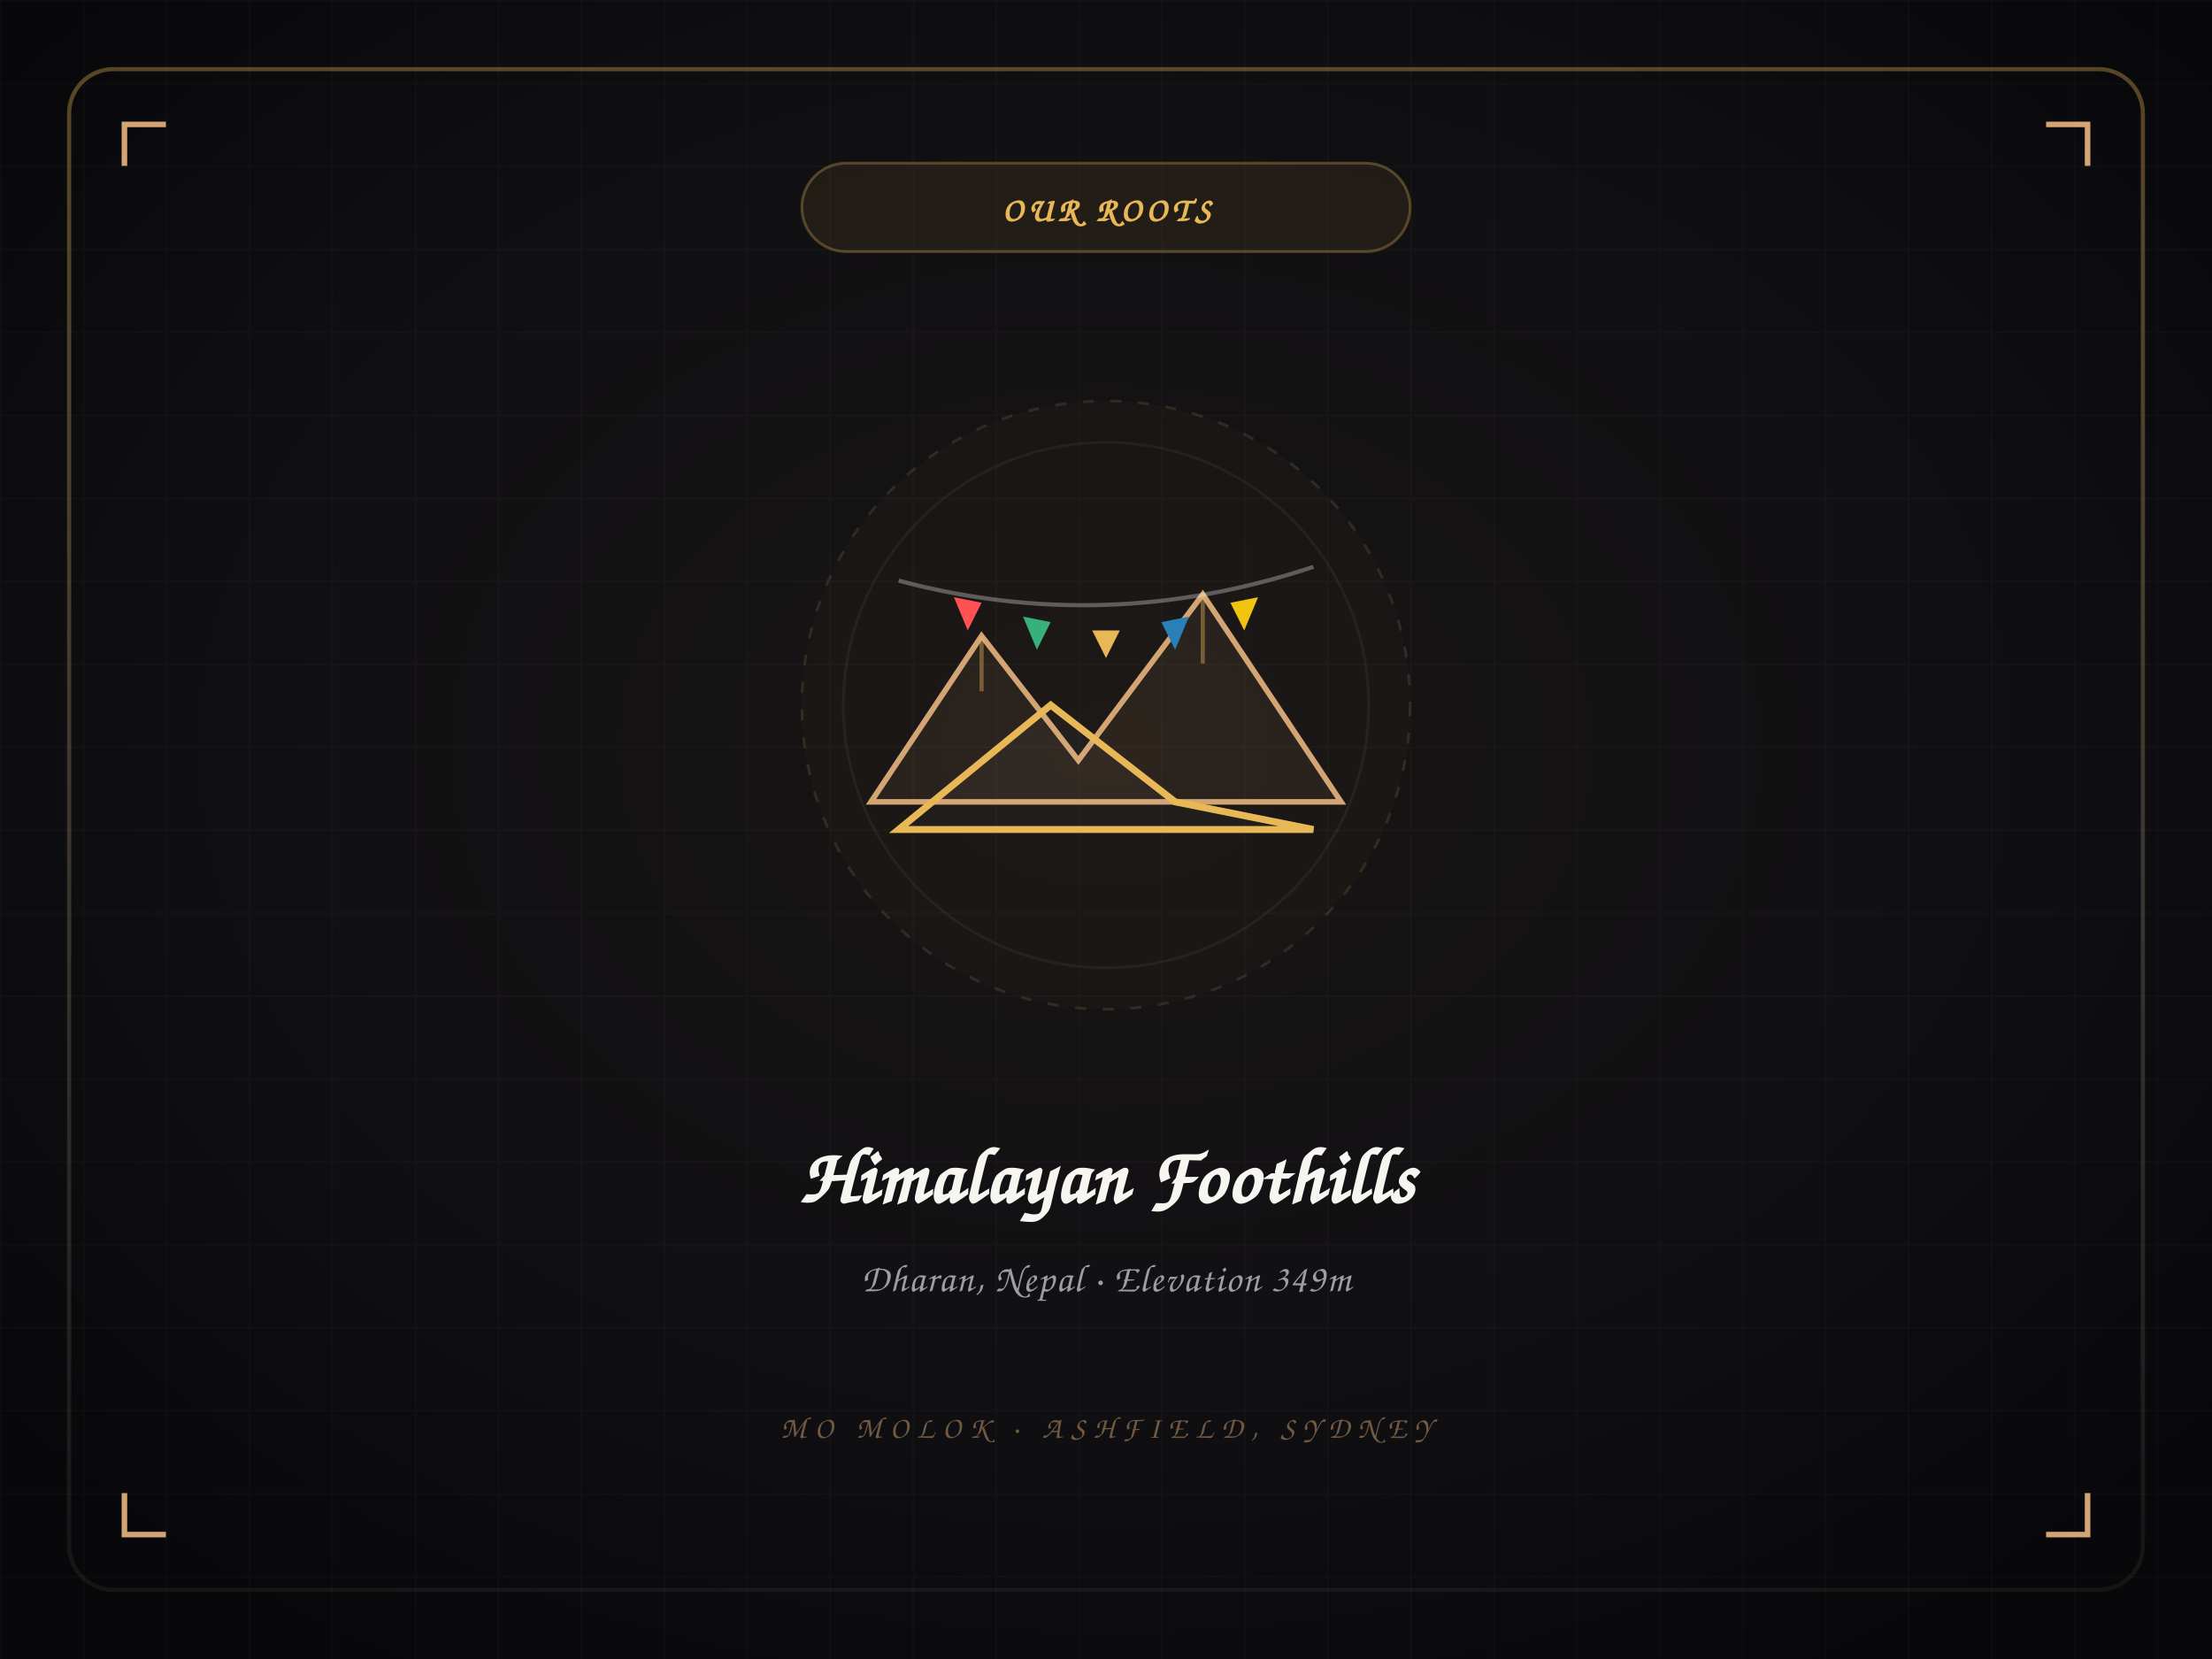
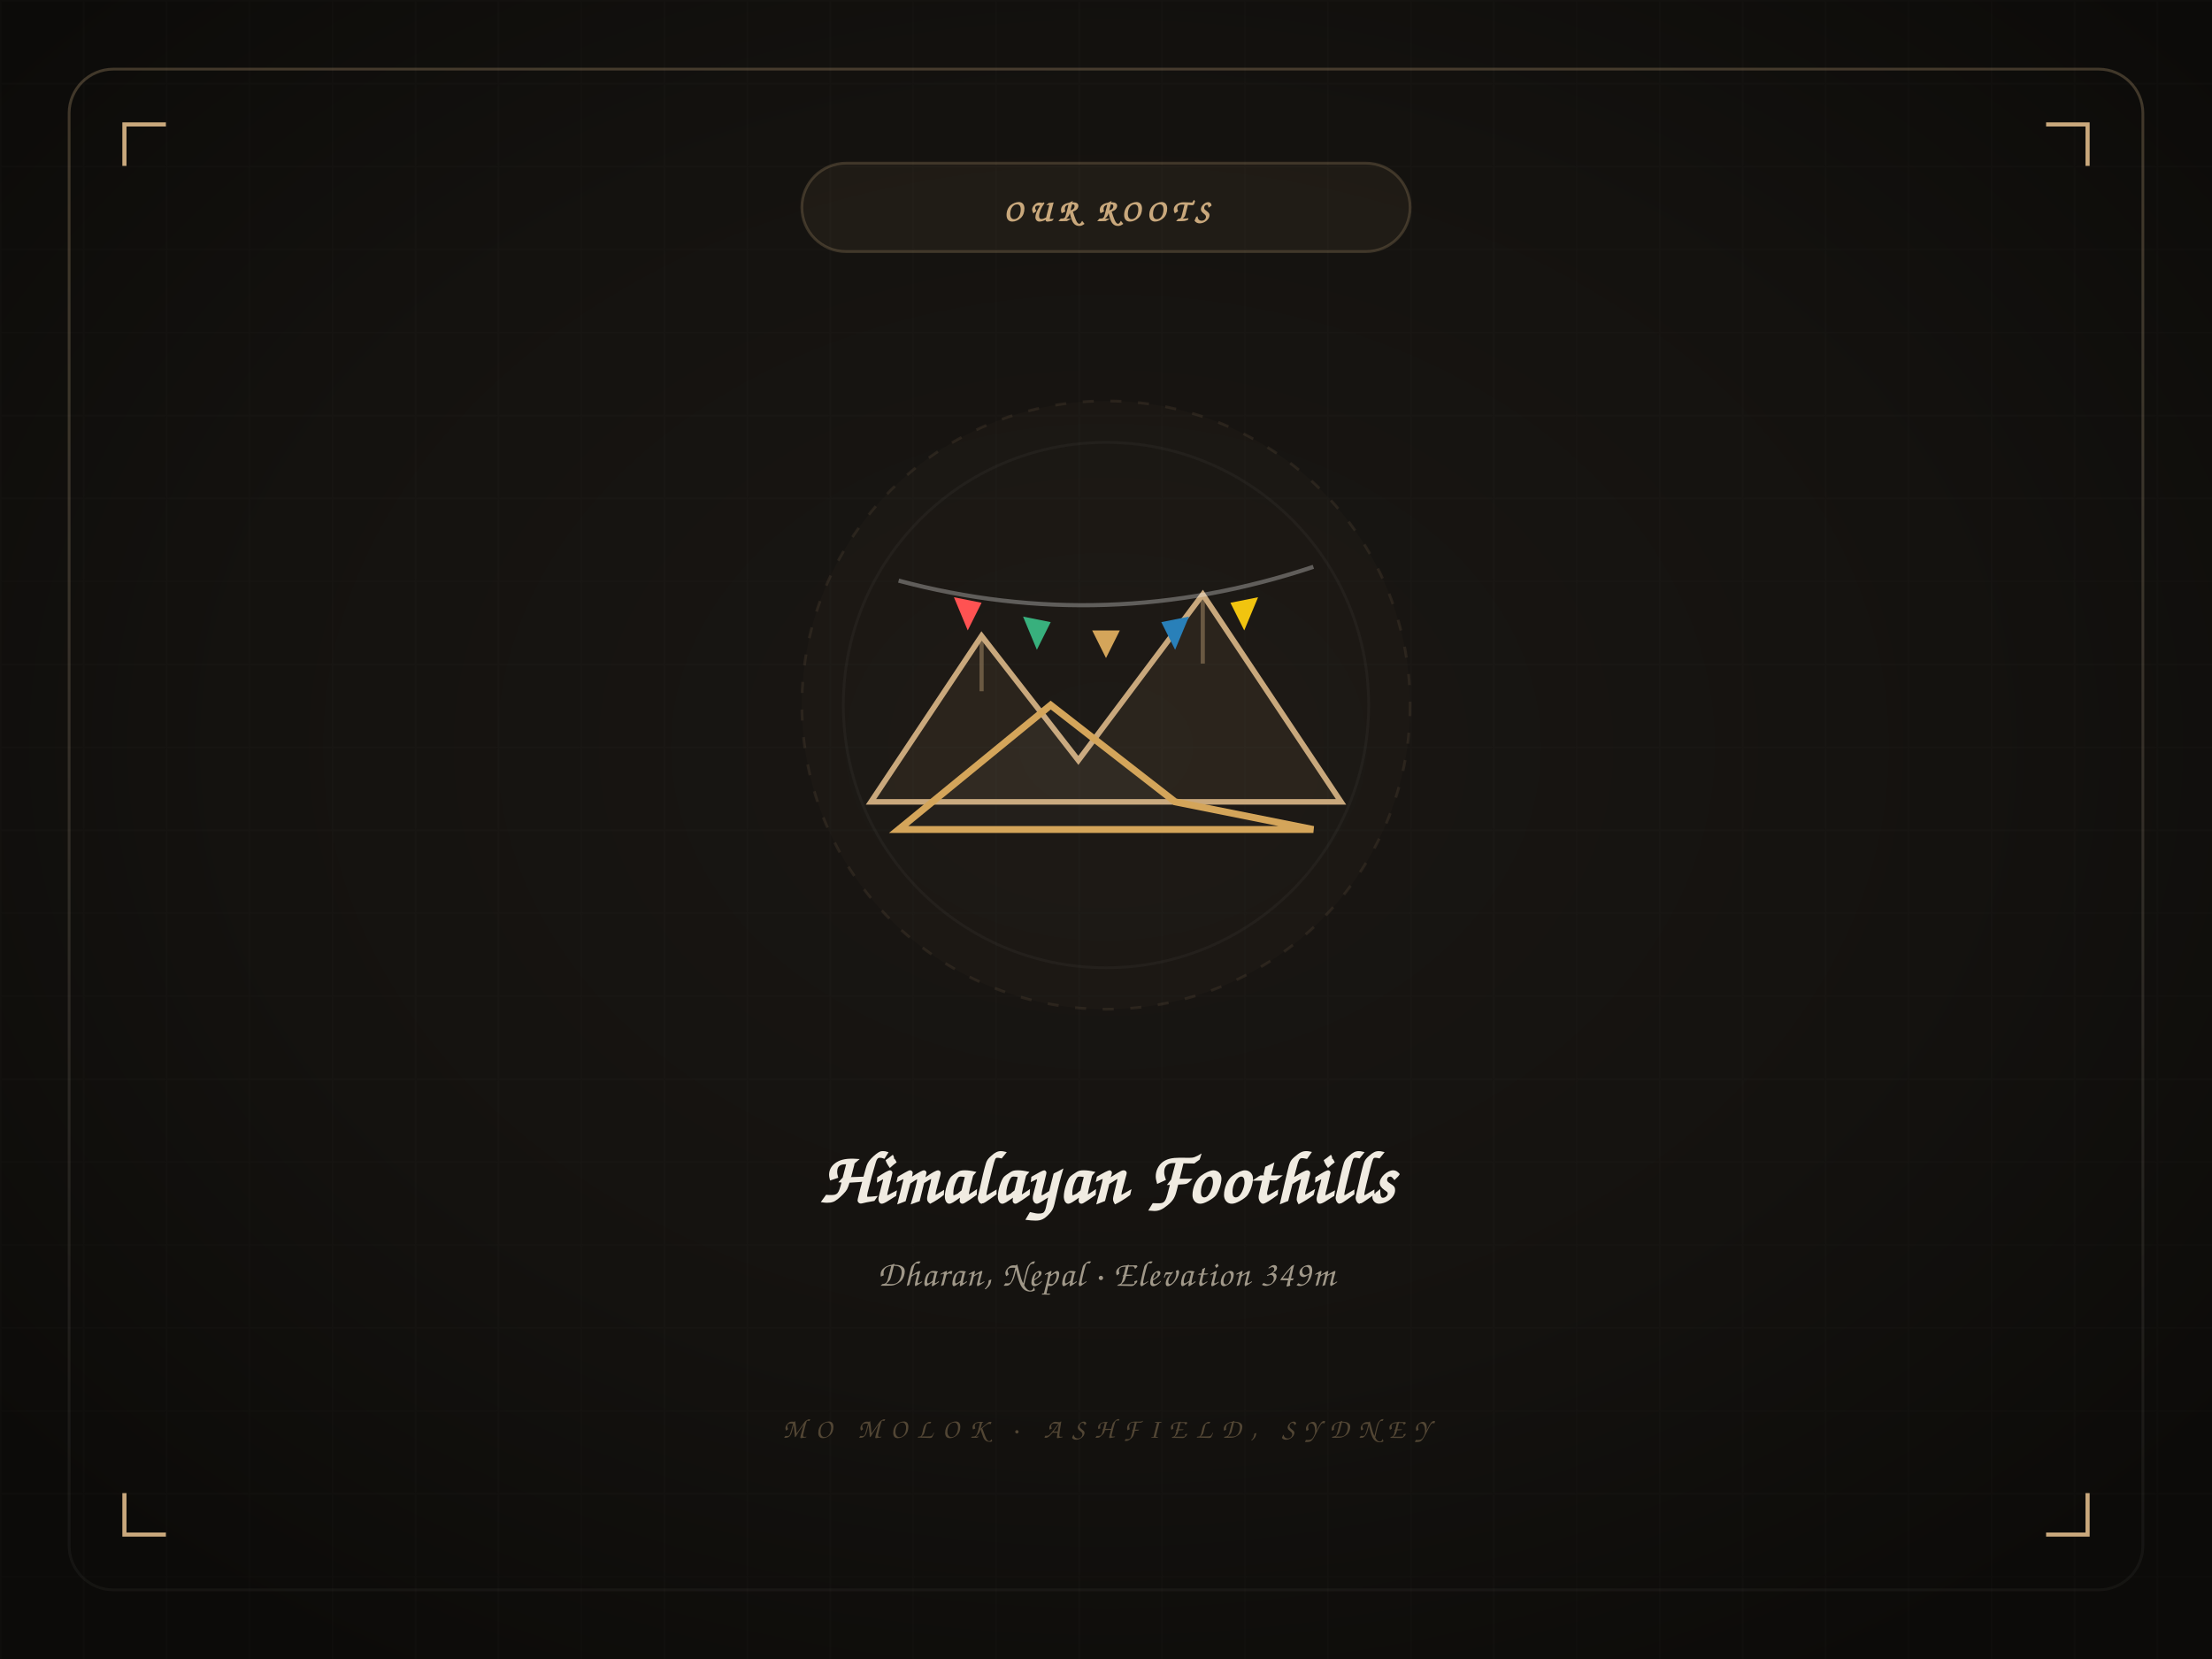
<svg xmlns="http://www.w3.org/2000/svg" viewBox="0 0 800 600" width="100%" height="100%">
  <defs>
    <radialGradient id="bgGlow" cx="50%" cy="45%" r="65%">
-       <stop offset="0%" stop-color="#181614" />
-       <stop offset="60%" stop-color="#100F12" />
-       <stop offset="100%" stop-color="#08080A" />
+       <stop offset="0%" stop-color="#1A1714" />
+       <stop offset="60%" stop-color="#14120F" />
+       <stop offset="100%" stop-color="#0C0B09" />
    </radialGradient>
    <linearGradient id="subtleBorder" x1="0%" y1="0%" x2="0%" y2="100%">
-       <stop offset="0%" stop-color="rgba(232, 184, 86, 0.35)" />
-       <stop offset="100%" stop-color="rgba(255, 255, 255, 0.05)" />
+       <stop offset="0%" stop-color="rgba(201, 168, 124, 0.28)" />
+       <stop offset="100%" stop-color="rgba(240, 235, 225, 0.04)" />
    </linearGradient>
    <pattern id="gridPattern" width="30" height="30" patternUnits="userSpaceOnUse">
-       <path d="M 30 0 L 0 0 0 30" fill="none" stroke="rgba(255, 255, 255, 0.02)" stroke-width="1" />
+       <path d="M 30 0 L 0 0 0 30" fill="none" stroke="rgba(240, 235, 225, 0.015)" stroke-width="1" />
    </pattern>
  </defs>
  <rect width="800" height="600" fill="url(#bgGlow)" />
  <rect width="800" height="600" fill="url(#gridPattern)" />
-   <rect x="25" y="25" width="750" height="550" rx="16" fill="none" stroke="url(#subtleBorder)" stroke-width="1.5" />
-   <path d="M 45 60 L 45 45 L 60 45" fill="none" stroke="#D4A574" stroke-width="2" />
-   <path d="M 755 60 L 755 45 L 740 45" fill="none" stroke="#D4A574" stroke-width="2" />
-   <path d="M 45 540 L 45 555 L 60 555" fill="none" stroke="#D4A574" stroke-width="2" />
-   <path d="M 755 540 L 755 555 L 740 555" fill="none" stroke="#D4A574" stroke-width="2" />
+   <rect x="25" y="25" width="750" height="550" rx="16" fill="none" stroke="url(#subtleBorder)" stroke-width="1" />
+   <path d="M 45 60 L 45 45 L 60 45" fill="none" stroke="#C9A87C" stroke-width="1.5" />
+   <path d="M 755 60 L 755 45 L 740 45" fill="none" stroke="#C9A87C" stroke-width="1.5" />
+   <path d="M 45 540 L 45 555 L 60 555" fill="none" stroke="#C9A87C" stroke-width="1.5" />
+   <path d="M 755 540 L 755 555 L 740 555" fill="none" stroke="#C9A87C" stroke-width="1.5" />
  <g transform="translate(400, 75)">
-     <rect x="-110" y="-16" width="220" height="32" rx="16" fill="rgba(232, 184, 86, 0.08)" stroke="rgba(232, 184, 86, 0.3)" stroke-width="1" />
-     <text x="0" y="5" text-anchor="middle" font-family="'Comic Relief', 'Comic Neue', cursive, sans-serif" font-size="12" font-weight="700" letter-spacing="2" fill="#E8B856">OUR ROOTS</text>
+     <rect x="-110" y="-16" width="220" height="32" rx="16" fill="rgba(201, 168, 124, 0.06)" stroke="rgba(201, 168, 124, 0.22)" stroke-width="1" />
+     <text x="0" y="5" text-anchor="middle" font-family="'Comic Relief', 'Comic Neue', cursive, sans-serif" font-size="11" font-weight="700" letter-spacing="2.5" fill="#C9A87C">OUR ROOTS</text>
  </g>
  <g transform="translate(400, 255)">
-     <circle cx="0" cy="0" r="110" fill="rgba(212, 165, 116, 0.03)" stroke="rgba(212, 165, 116, 0.15)" stroke-width="1" stroke-dasharray="4 6" />
-     <circle cx="0" cy="0" r="95" fill="none" stroke="rgba(255, 255, 255, 0.05)" stroke-width="1" />
-     <path d="M -85 35 L -45 -25 L -10 20 L 35 -40 L 85 35 Z" fill="rgba(212, 165, 116, 0.08)" stroke="#D4A574" stroke-width="2" />
-     <path d="M -45 -25 L -45 -5 M 35 -40 L 35 -15" stroke="rgba(232, 184, 86, 0.4)" stroke-width="1.5" />
-     <path d="M -75 45 L -20 0 L 25 35 L 75 45 Z" fill="rgba(255, 255, 255, 0.03)" stroke="#E8B856" stroke-width="2.5" />
+     <circle cx="0" cy="0" r="110" fill="rgba(201, 168, 124, 0.02)" stroke="rgba(201, 168, 124, 0.10)" stroke-width="1" stroke-dasharray="4 6" />
+     <circle cx="0" cy="0" r="95" fill="none" stroke="rgba(240, 235, 225, 0.04)" stroke-width="1" />
+     <path d="M -85 35 L -45 -25 L -10 20 L 35 -40 L 85 35 Z" fill="rgba(201, 168, 124, 0.08)" stroke="#C9A87C" stroke-width="2" />
+     <path d="M -45 -25 L -45 -5 M 35 -40 L 35 -15" stroke="rgba(201, 168, 124, 0.4)" stroke-width="1.5" />
+     <path d="M -75 45 L -20 0 L 25 35 L 75 45 Z" fill="rgba(255, 255, 255, 0.03)" stroke="#D4A55A" stroke-width="2.5" />
    <path d="M -75 -45 Q 0 -25, 75 -50" fill="none" stroke="rgba(255, 255, 255, 0.3)" stroke-width="1.5" />
    <polygon points="-55,-39 -45,-37 -50,-27" fill="#FF5252" />
    <polygon points="-30,-32 -20,-30 -25,-20" fill="#38B07D" />
-     <polygon points="-5,-27 5,-27 0,-17" fill="#E8B856" />
+     <polygon points="-5,-27 5,-27 0,-17" fill="#D4A55A" />
    <polygon points="20,-30 30,-32 25,-20" fill="#2980B9" />
    <polygon points="45,-37 55,-39 50,-27" fill="#F1C40F" />
  </g>
  <g transform="translate(400, 435)">
-     <text x="0" y="0" text-anchor="middle" font-family="'Comic Relief', 'Comic Neue', cursive, sans-serif" font-size="28" font-weight="700" fill="#F7F5F0" letter-spacing="1">Himalayan Foothills</text>
-     <text x="0" y="32" text-anchor="middle" font-family="'Comic Relief', 'Comic Neue', cursive, sans-serif" font-size="14" font-weight="400" fill="#9E9CA4" letter-spacing="0.5">Dharan, Nepal · Elevation 349m</text>
+     <text x="0" y="0" text-anchor="middle" font-family="'Comic Relief', 'Comic Neue', cursive, sans-serif" font-size="26" font-weight="700" fill="#F0EBE1" letter-spacing="1">Himalayan Foothills</text>
+     <text x="0" y="30" text-anchor="middle" font-family="'Comic Relief', 'Comic Neue', cursive, sans-serif" font-size="13" font-weight="400" fill="#A09889" letter-spacing="0.5">Dharan, Nepal · Elevation 349m</text>
  </g>
  <g transform="translate(400, 520)">
-     <text x="0" y="0" text-anchor="middle" font-family="'Comic Relief', 'Comic Neue', cursive, sans-serif" font-size="11" font-weight="600" fill="rgba(212, 165, 116, 0.5)" letter-spacing="3">MO MOLOK · ASHFIELD, SYDNEY</text>
+     <text x="0" y="0" text-anchor="middle" font-family="'Comic Relief', 'Comic Neue', cursive, sans-serif" font-size="10" font-weight="600" fill="rgba(201, 168, 124, 0.35)" letter-spacing="3.5">MO MOLOK · ASHFIELD, SYDNEY</text>
  </g>
</svg>
